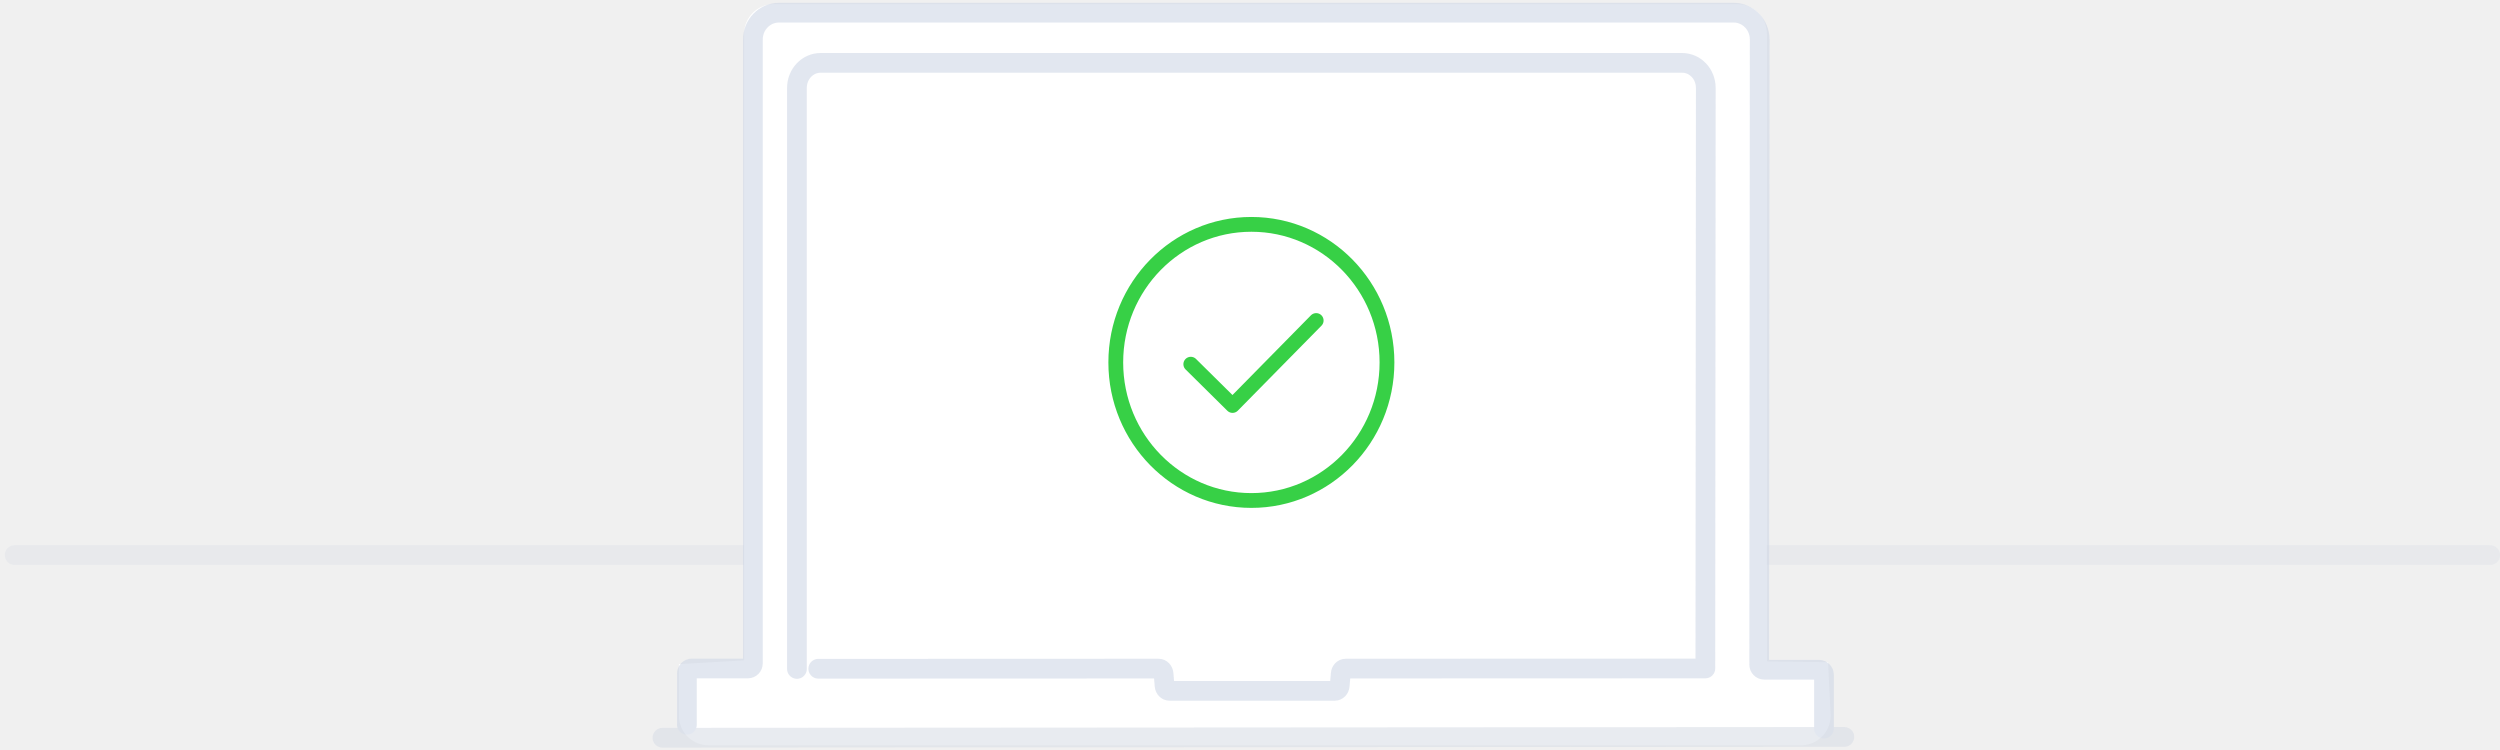
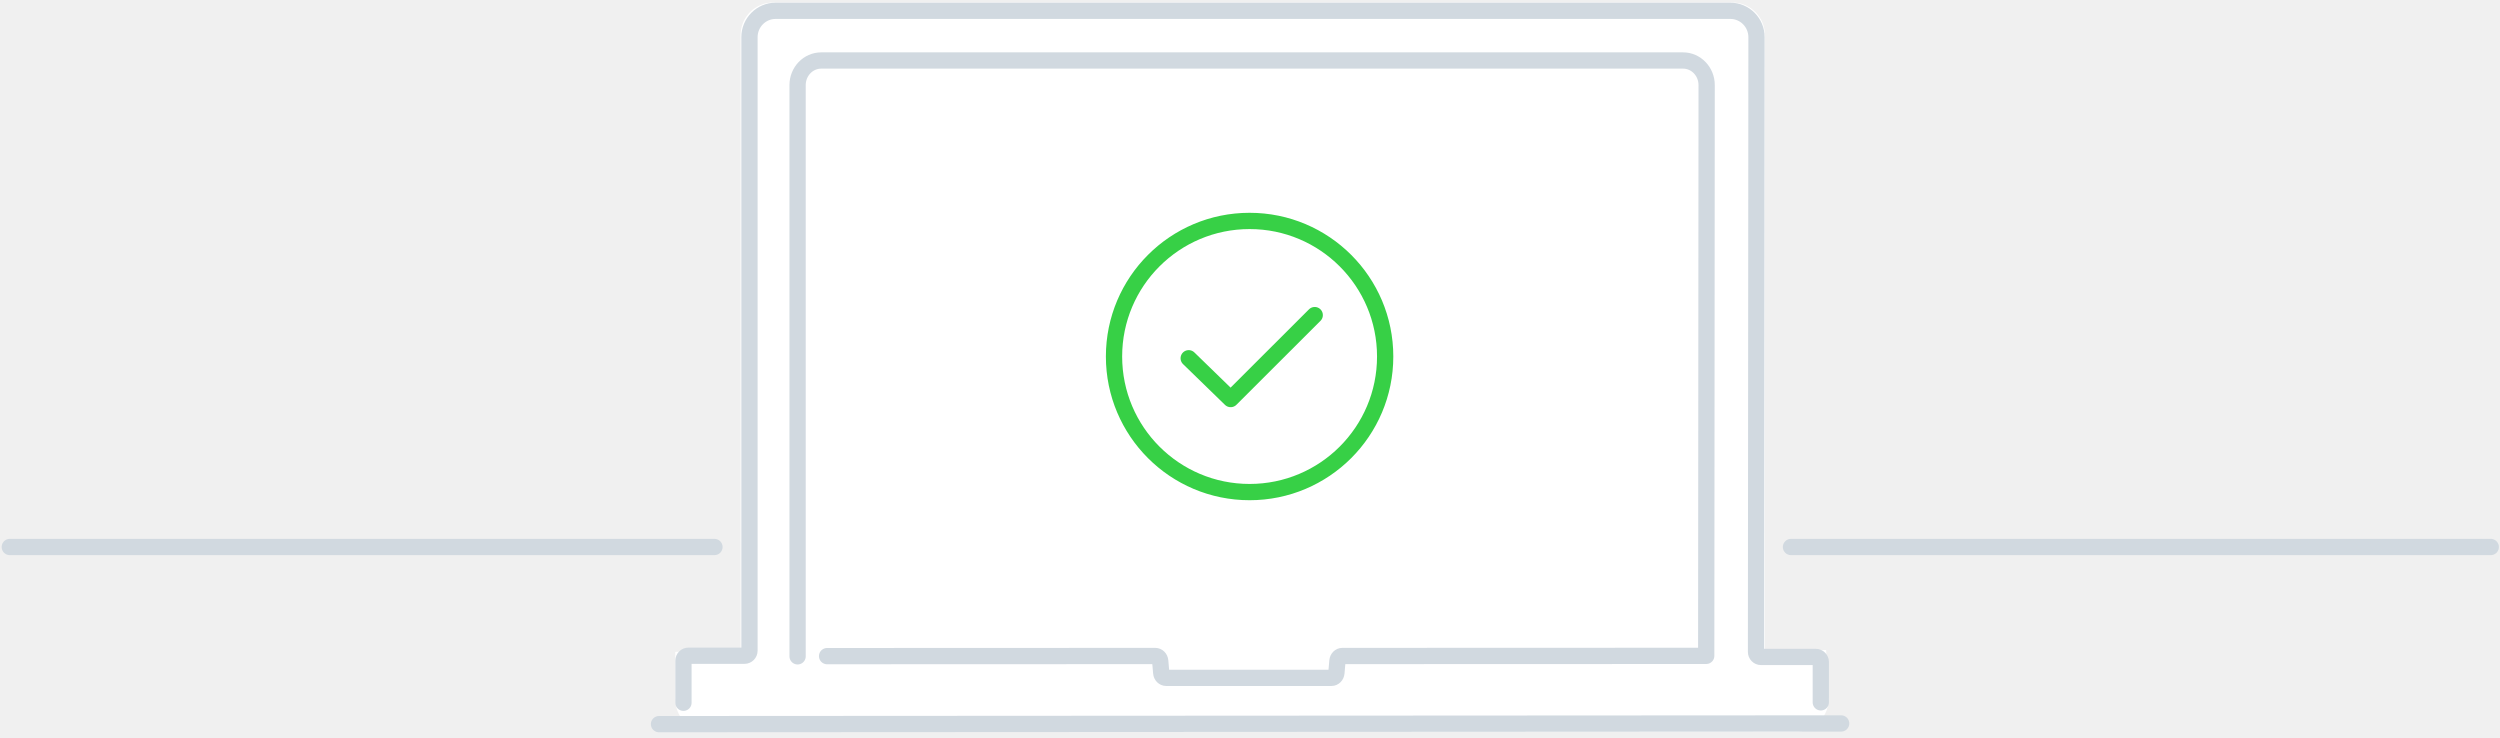
- <svg xmlns="http://www.w3.org/2000/svg" viewBox="0 0 507 152">
-   <g transform="translate(2.97)" fill="none" fill-rule="evenodd">
-     <path d="m0 112.57h502.05" opacity=".342" stroke="#D8DDE6" stroke-linecap="round" stroke-width="4" />
-     <g transform="translate(129.72)">
-       <path d="m24.219 0.846h195.42c3.314 0 6 2.686 6 6v127.29l12.398 0.163 0.518 10.549c0.162 3.31-2.389 6.124-5.699 6.287-0.098 0.005-0.196 0.007-0.294 0.007h-221.57c-3.314 0-6-2.686-6-6v-10.458l13.224-0.759v-127.08c0-3.314 2.686-6 6-6z" fill="#FFF" fill-rule="nonzero" />
-       <g transform="translate(1.653 2.562)" opacity=".6" stroke-linecap="round" stroke-linejoin="round" stroke-width="4">
-         <path d="m0 147.05l239.69-0.166" stroke="#D8DDE6" />
-         <path d="m4.959 144.41v-10.37c0-0.573 0.452-1.037 1.01-1.037h11.366c0.558 0 1.01-0.464 1.01-1.037v-126.52c0-3.007 2.375-5.444 5.304-5.444h193.57c2.931 0 5.307 2.44 5.304 5.449l-0.099 126.77c-5.06e-4 0.573 0.452 1.038 1.01 1.038h11.113c0.558 0 1.01 0.464 1.01 1.037v10.889" stroke="#CFD7E6" />
-         <path d="m27.276 133.1v-117.84c0-2.8 2.144-5.071 4.788-5.071h174.74c2.646 0 4.79 2.273 4.788 5.075l-0.089 117.74-72.942 0.027c-0.521 2.59e-4 -0.957 0.443-1.005 1.022l-0.207 2.465c-0.049 0.579-0.484 1.022-1.006 1.022l-33.507 2.59e-4c-0.521 0-0.957-0.443-1.005-1.022l-0.207-2.464c-0.049-0.579-0.484-1.022-1.006-1.022l-69.016 0.026" stroke="#CFD7E6" />
+ <svg xmlns="http://www.w3.org/2000/svg" viewBox="0 0 461 136">
+   <g transform="translate(1.805 -.304)" fill="none" fill-rule="evenodd">
+     <path d="m328.45 101.17h129.04m-457.49 0h129.94" stroke="#D1D9E0" stroke-linecap="round" stroke-width="3" />
+     <g transform="translate(118.21)">
+       <path d="m22.553 0.764h176.88c3.314 0 6 2.686 6 6v113.26l11.29 0.146 0.438 8.771c0.165 3.31-2.384 6.127-5.693 6.292-0.1 0.005-0.199 0.007-0.299 0.007h-200.66c-3.314 0-6-2.686-6-6v-8.726l12.042-0.679v-113.07c0-3.314 2.686-6 6-6z" fill="#FFF" fill-rule="nonzero" />
+       <g transform="translate(1.503 2.292)" stroke="#D1D9E0" stroke-linecap="round" stroke-linejoin="round" stroke-width="3">
+         <path d="m4.51 127.6v-7.745c0-0.512 0.411-0.927 0.919-0.927h10.337c0.507 0 0.919-0.415 0.919-0.927v-113.13c0-2.689 2.16-4.868 4.824-4.868h176.05c2.666 0 4.826 2.182 4.824 4.872l-0.09 113.35c-4.59e-4 0.512 0.411 0.928 0.919 0.928h10.107c0.507 0 0.919 0.415 0.919 0.927v7.445" />
+         <path d="m25.558 119.04v-105.34c0-2.503 1.95-4.533 4.355-4.533h158.92c2.406 0 4.356 2.032 4.355 4.537l-0.081 105.25-67.09 0.024c-0.474 2.31e-4 -0.87 0.396-0.914 0.914l-0.188 2.203c-0.044 0.518-0.44 0.913-0.915 0.913l-30.474 2.32e-4c-0.474 0-0.87-0.396-0.914-0.913l-0.188-2.203c-0.044-0.518-0.441-0.914-0.915-0.914l-60.512 0.023m-30.996 12.542l217.99-0.127" />
      </g>
    </g>
-     <g transform="translate(221.81 44)" stroke="#37D046" stroke-width="3">
-       <ellipse cx="29" cy="29.5" rx="27.5" ry="28" />
-       <polyline points="16.712 29.859 25.179 38.232 42.143 21" stroke-linecap="round" stroke-linejoin="round" />
+     <g transform="translate(202.12 39.544)" stroke="#37D046" stroke-width="3">
+       <circle cx="26.5" cy="26.5" r="25" />
+       <polyline points="15.271 26.823 23.009 34.344 38.51 18.864" stroke-linecap="round" stroke-linejoin="round" />
    </g>
  </g>
</svg>
